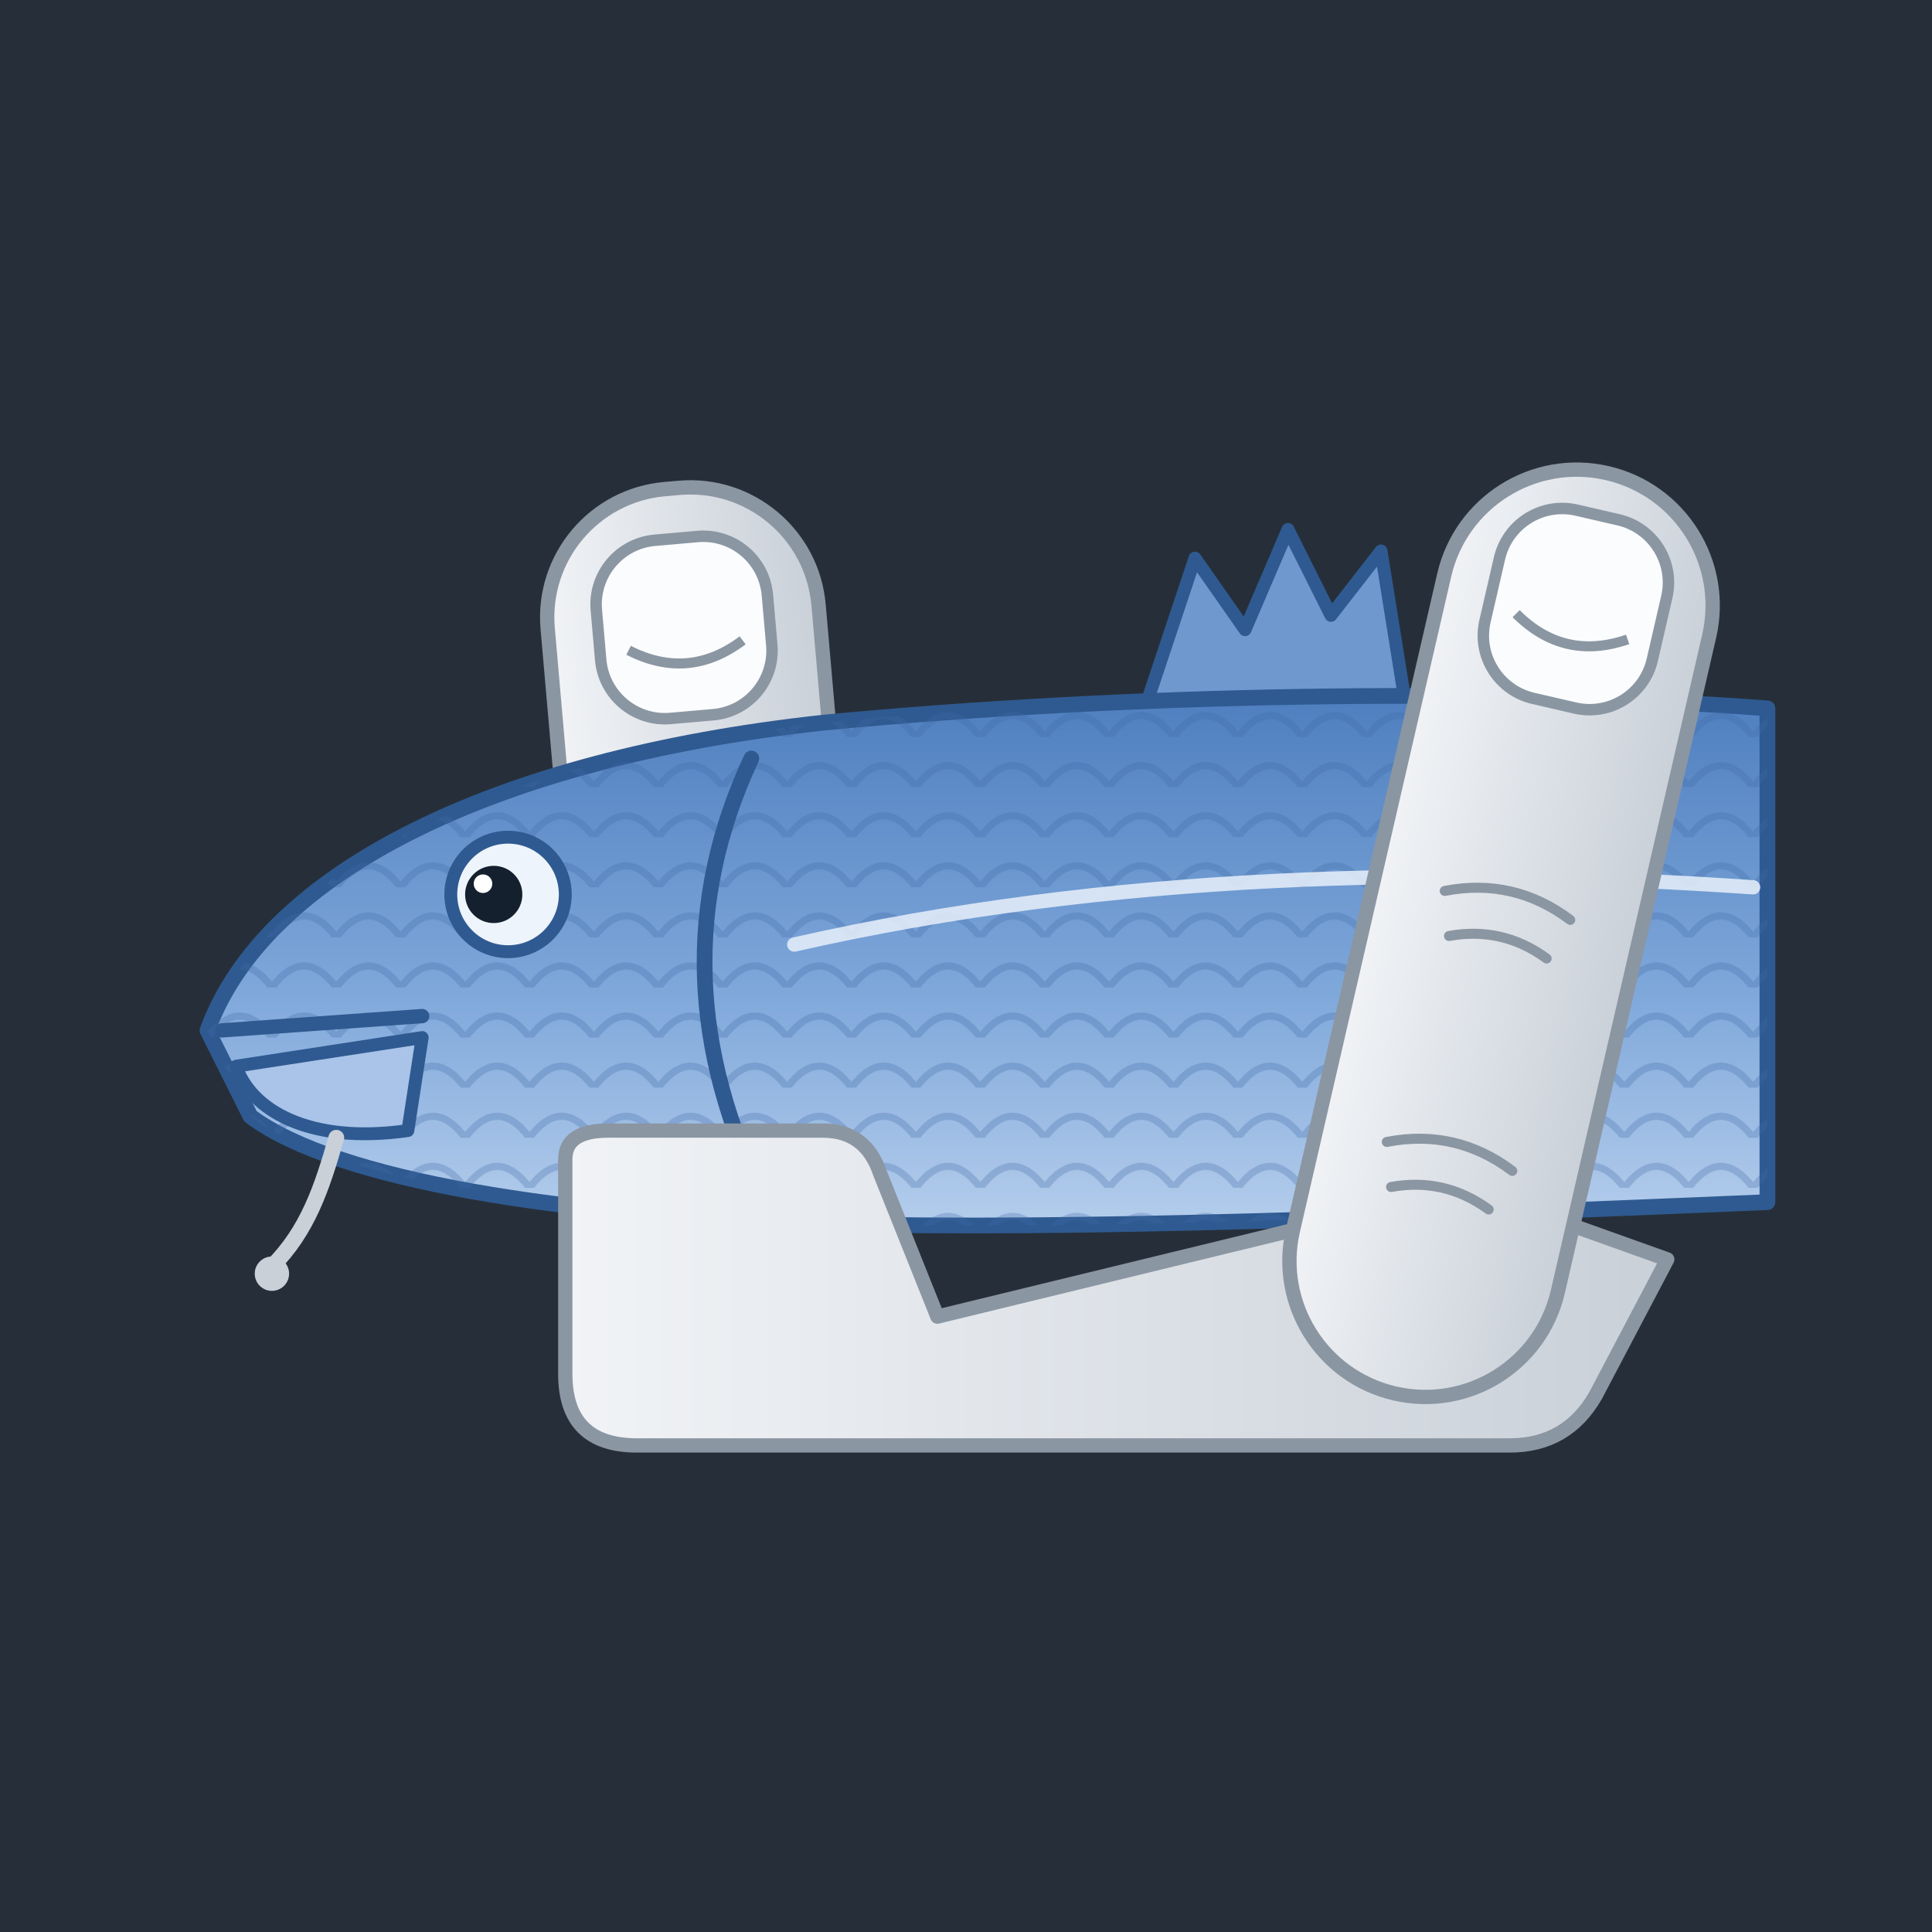
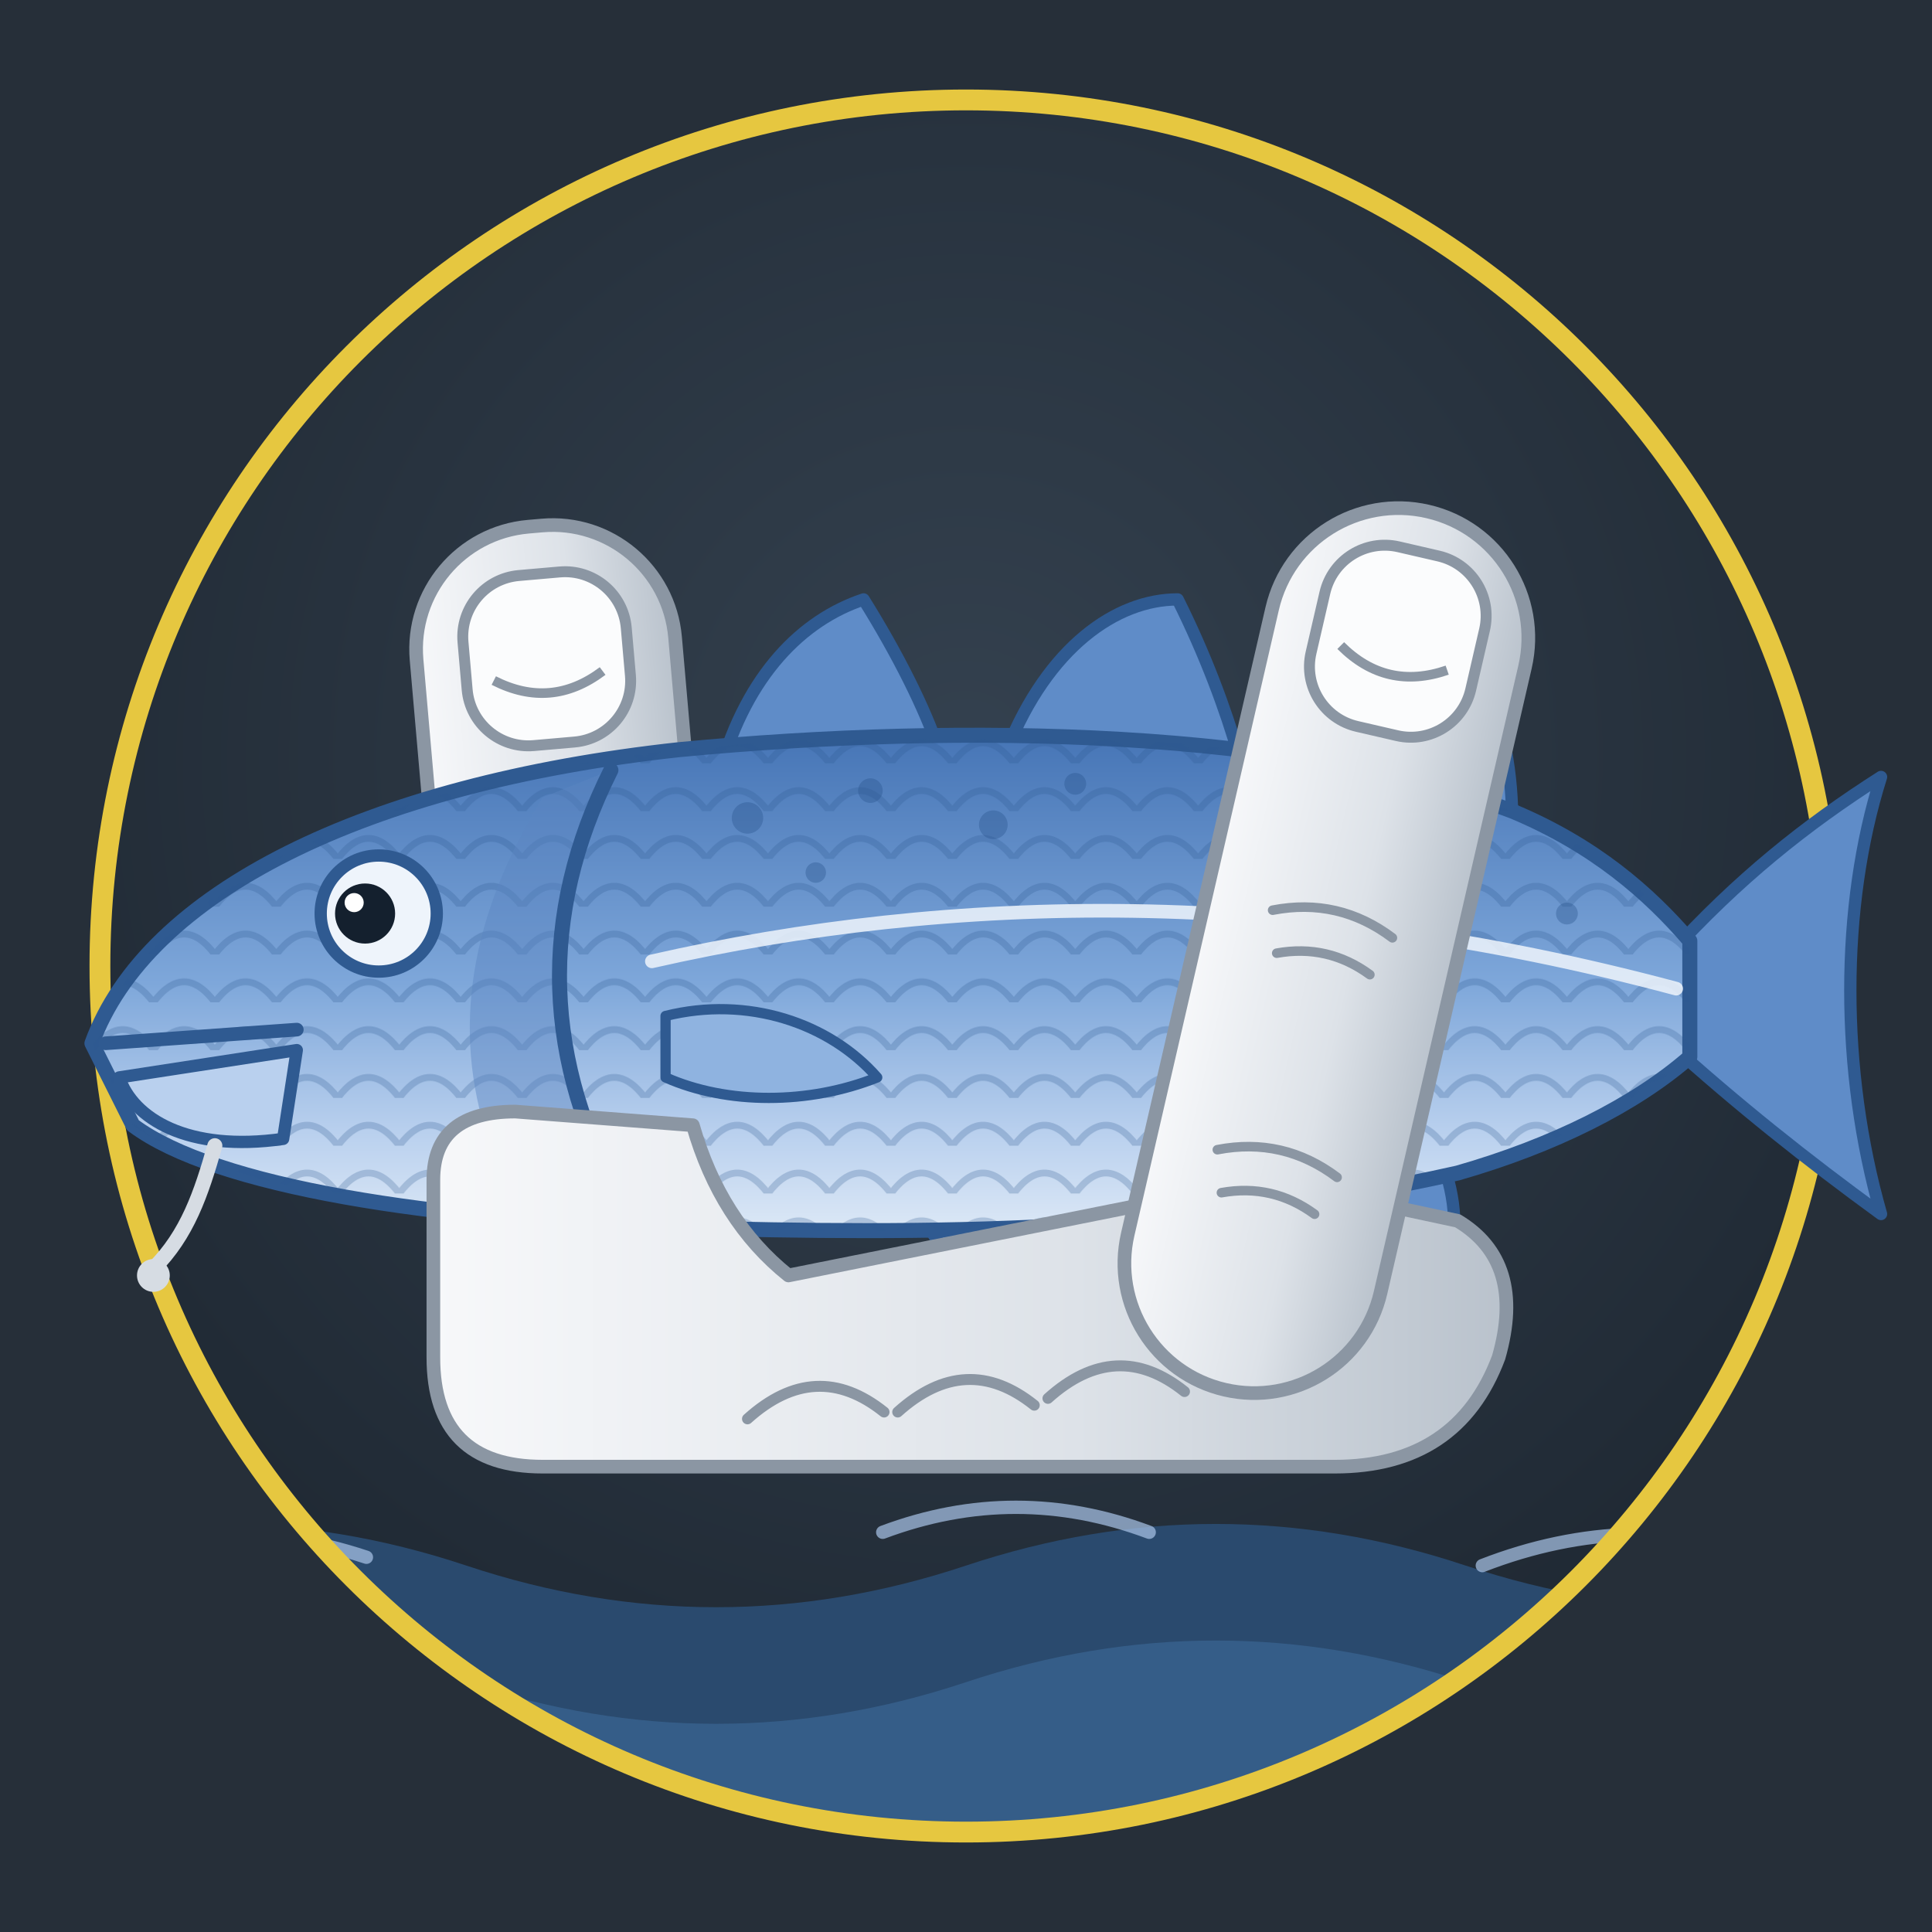
- <svg xmlns="http://www.w3.org/2000/svg" viewBox="25 2 270 270">
+ <svg xmlns="http://www.w3.org/2000/svg" viewBox="44 44 232 232">
+   <rect x="-50" y="-50" width="420" height="420" fill="#262f39" />
  <defs>
    <linearGradient id="codSkin" x1="0" y1="0" x2="0" y2="1">
-       <stop offset="0" stop-color="#4f7fbf" />
-       <stop offset=".55" stop-color="#7ea7da" />
-       <stop offset="1" stop-color="#b4cdec" />
+       <stop offset="0" stop-color="#4675b6" />
+       <stop offset=".5" stop-color="#7ea7da" />
+       <stop offset=".8" stop-color="#b9d0ee" />
+       <stop offset="1" stop-color="#dce8f6" />
    </linearGradient>
    <linearGradient id="skin" x1="0" y1="0" x2="1" y2="0">
-       <stop offset="0" stop-color="#f1f3f6" />
-       <stop offset="1" stop-color="#c9d0d8" />
+       <stop offset="0" stop-color="#f7f8fa" />
+       <stop offset=".6" stop-color="#dde2e8" />
+       <stop offset="1" stop-color="#b9c2cc" />
    </linearGradient>
+     <radialGradient id="discBg" cx=".5" cy=".38" r=".7">
+       <stop offset="0" stop-color="#34414f" />
+       <stop offset="1" stop-color="#1c252f" />
+     </radialGradient>
    <pattern id="scales" width="9" height="7" patternUnits="userSpaceOnUse">
-       <path d="M0 7 Q4.5 1 9 7" fill="none" stroke="#3d6aa6" stroke-opacity=".28" stroke-width="1" />
+       <path d="M0 7 Q4.5 1 9 7" fill="none" stroke="#2f5a91" stroke-opacity=".25" stroke-width="1" />
    </pattern>
+     <clipPath id="discClip">
+       <circle cx="160" cy="160" r="104" />
+     </clipPath>
+     <path id="arcTop" d="M42 160 A118 118 0 0 1 278 160" />
+     <path id="arcBottom" d="M26 160 A134 134 0 0 0 294 160" />
  </defs>
-   <rect x="-200" y="-200" width="800" height="800" fill="#262f39" />
-   <g transform="rotate(-5 125 140)">
-     <rect x="106" y="70" width="38" height="112" rx="18" fill="url(#skin)" stroke="#8b96a3" stroke-width="2" />
-     <rect x="113" y="77" width="24" height="25" rx="9" fill="#fbfcfd" stroke="#8b96a3" stroke-width="1.6" />
-     <path d="M117 92 q8 5 16 0" fill="none" stroke="#8b96a3" stroke-width="1.4" />
+   <circle cx="160" cy="160" r="104" fill="url(#discBg)" />
+   <g clip-path="url(#discClip)">
+     <path d="M40 232 Q70 222 100 232 T160 232 T220 232 T280 232 V280 H40 Z" fill="#2a4a6e" />
+     <path d="M40 246 Q70 236 100 246 T160 246 T220 246 T280 246 V280 H40 Z" fill="#355d88" />
+     <path d="M52 232 Q70 225 88 231 M150 228 Q166 222 182 228 M222 232 Q240 225 258 231" fill="none" stroke="#a9c4e8" stroke-width="1.6" stroke-linecap="round" opacity=".7" />
  </g>
-   <path d="M184 104 L192 80 L199 90 L205 76 L211 88 L218 79 L222 104 Z" fill="#6f98cf" stroke="#2f5a91" stroke-width="1.8" stroke-linejoin="round" />
-   <path d="M54 146 C62 124 94 108 140 103 C182 99 232 98 272 101 L272 170 C224 172 176 174 140 173 C104 172 72 167 60 158 Z" fill="url(#codSkin)" stroke="#2f5a91" stroke-width="2.2" stroke-linejoin="round" />
-   <path d="M54 146 C62 124 94 108 140 103 C182 99 232 98 272 101 L272 170 C224 172 176 174 140 173 C104 172 72 167 60 158 Z" fill="url(#scales)" />
-   <path d="M136 134 C180 124 226 123 270 126" fill="none" stroke="#e8f0fa" stroke-width="2" stroke-linecap="round" opacity=".85" />
-   <path d="M130 108 Q116 138 132 170" fill="none" stroke="#2f5a91" stroke-width="2.2" stroke-linecap="round" />
-   <circle cx="96" cy="127" r="8" fill="#eef4fb" stroke="#2f5a91" stroke-width="1.8" />
-   <circle cx="94" cy="127" r="4" fill="#14202e" />
-   <circle cx="92.5" cy="125.5" r="1.3" fill="#fff" />
-   <path d="M56 146 L84 144" stroke="#2f5a91" stroke-width="2" stroke-linecap="round" />
-   <path d="M84 147 L58 151 C60 157 68 162 82 160 Z" fill="#a9c4e8" stroke="#2f5a91" stroke-width="1.8" stroke-linejoin="round" />
-   <path d="M72 161 C70 168 68 174 63 179" fill="none" stroke="#c9d0d8" stroke-width="2.2" stroke-linecap="round" />
-   <circle cx="63" cy="180" r="2.4" fill="#c9d0d8" />
-   <path d="M104 164 Q104 160 110 160 L140 160 Q146 160 148 166 L156 186 L230 168 L258 178 L248 197 Q244 204 236 204 L114 204 Q104 204 104 194 Z" fill="url(#skin)" stroke="#8b96a3" stroke-width="2" stroke-linejoin="round" />
-   <g transform="rotate(13 232 140)">
-     <rect x="214" y="66" width="38" height="132" rx="19" fill="url(#skin)" stroke="#8b96a3" stroke-width="2" />
-     <rect x="221" y="72" width="24" height="27" rx="9" fill="#fbfcfd" stroke="#8b96a3" stroke-width="1.6" />
-     <path d="M225 88 q8 5 16 0" fill="none" stroke="#8b96a3" stroke-width="1.4" />
-     <path d="M224 128 q9 -4 18 0 M226 134 q7 -3 14 0 M224 164 q9 -4 18 0 M226 170 q7 -3 14 0" fill="none" stroke="#8b96a3" stroke-width="1.4" stroke-linecap="round" />
+   <circle cx="160" cy="160" r="104" fill="none" stroke="#e6c740" stroke-width="2.5" />
+   <g transform="translate(160 166) scale(.82) translate(-182 -142)">
+     <g transform="rotate(-5 125 140)">
+       <rect x="106" y="70" width="38" height="112" rx="18" fill="url(#skin)" stroke="#8b96a3" stroke-width="2" />
+       <rect x="113" y="77" width="24" height="25" rx="9" fill="#fbfcfd" stroke="#8b96a3" stroke-width="1.6" />
+       <path d="M117 92 q8 5 16 0" fill="none" stroke="#8b96a3" stroke-width="1.4" />
+     </g>
+     <g class="grip-fish">
+       <g fill="#5f8cc8" stroke="#2f5a91" stroke-width="1.8" stroke-linejoin="round">
+         <path d="M146 106 C150 92 158 84 167 81 C172 89 176 97 178 103 Z" />
+         <path d="M188 103 C194 88 204 81 213 81 C217 89 220 97 222 104 Z" />
+         <path d="M236 108 C242 96 250 91 257 91 C261 99 262 107 262 114 Z" />
+         <path d="M176 172 C183 184 193 189 202 187 C204 181 204 176 204 171 Z" />
+         <path d="M228 167 C235 178 244 183 252 181 C254 175 254 170 252 164 Z" />
+         <path d="M285 133 C295 122 305 114 316 107 C310 126 310 150 316 171 C305 163 295 155 285 146 Z" />
+       </g>
+       <path d="M54 146 C62 124 94 108 140 103 C182 99 230 100 262 112 C274 117 282 124 288 131 L288 148 C280 155 268 161 254 165 C214 174 176 174 140 173 C104 172 72 167 60 158 Z" fill="url(#codSkin)" stroke="#2f5a91" stroke-width="2.2" stroke-linejoin="round" />
+       <path d="M54 146 C62 124 94 108 140 103 C182 99 230 100 262 112 C274 117 282 124 288 131 L288 148 C280 155 268 161 254 165 C214 174 176 174 140 173 C104 172 72 167 60 158 Z" fill="url(#scales)" />
+       <g fill="#24508a" opacity=".35">
+         <circle cx="150" cy="113" r="2.3" />
+         <circle cx="168" cy="109" r="1.8" />
+         <circle cx="186" cy="114" r="2.1" />
+         <circle cx="198" cy="108" r="1.6" />
+         <circle cx="236" cy="114" r="2.2" />
+         <circle cx="252" cy="121" r="1.7" />
+         <circle cx="270" cy="127" r="1.6" />
+         <circle cx="160" cy="121" r="1.5" />
+       </g>
+       <path d="M136 134 C180 124 230 123 286 138" fill="none" stroke="#eef4fb" stroke-width="2" stroke-linecap="round" opacity=".85" />
+       <path d="M130 106 Q114 138 132 170 Q120 168 112 160 Q104 136 120 110 Z" fill="#5a86c2" opacity=".45" />
+       <path d="M130 106 Q114 138 132 170" fill="none" stroke="#2f5a91" stroke-width="2.2" stroke-linecap="round" />
+       <path d="M138 142 C150 139 162 143 169 151 C159 155 147 155 138 151 Z" fill="#8fb3e0" stroke="#2f5a91" stroke-width="1.5" stroke-linejoin="round" />
+       <circle cx="96" cy="127" r="8.5" fill="#eef4fb" stroke="#2f5a91" stroke-width="1.8" />
+       <circle cx="94" cy="127" r="4.4" fill="#14202e" />
+       <circle cx="92.4" cy="125.4" r="1.4" fill="#fff" />
+       <path d="M56 146 L84 144" stroke="#2f5a91" stroke-width="2" stroke-linecap="round" />
+       <path class="jaw" d="M84 147 L58 151 C60 157 68 162 82 160 Z" fill="#b9d0ee" stroke="#2f5a91" stroke-width="1.8" stroke-linejoin="round" />
+       <path d="M72 161 C70 168 68 174 63 179" fill="none" stroke="#d6dce3" stroke-width="2.2" stroke-linecap="round" />
+       <circle cx="63" cy="180" r="2.4" fill="#d6dce3" />
+     </g>
+     <path d="M104 166 Q104 156 116 156 L142 158 Q146 172 156 180 L226 166 L254 172 Q264 178 260 192 Q254 208 236 208 L120 208 Q104 208 104 192 Z" fill="url(#skin)" stroke="#8b96a3" stroke-width="2" stroke-linejoin="round" />
+     <path d="M150 201 q10 -9 20 -1 M172 200 q10 -9 20 -1 M194 198 q10 -9 20 -1" fill="none" stroke="#8b96a3" stroke-width="1.6" stroke-linecap="round" />
+     <g transform="rotate(13 232 140)">
+       <rect x="214" y="66" width="38" height="132" rx="19" fill="url(#skin)" stroke="#8b96a3" stroke-width="2" />
+       <rect x="221" y="72" width="24" height="27" rx="9" fill="#fbfcfd" stroke="#8b96a3" stroke-width="1.6" />
+       <path d="M225 88 q8 5 16 0" fill="none" stroke="#8b96a3" stroke-width="1.4" />
+       <path d="M224 128 q9 -4 18 0 M226 134 q7 -3 14 0 M224 164 q9 -4 18 0 M226 170 q7 -3 14 0" fill="none" stroke="#8b96a3" stroke-width="1.4" stroke-linecap="round" />
+     </g>
  </g>
</svg>
